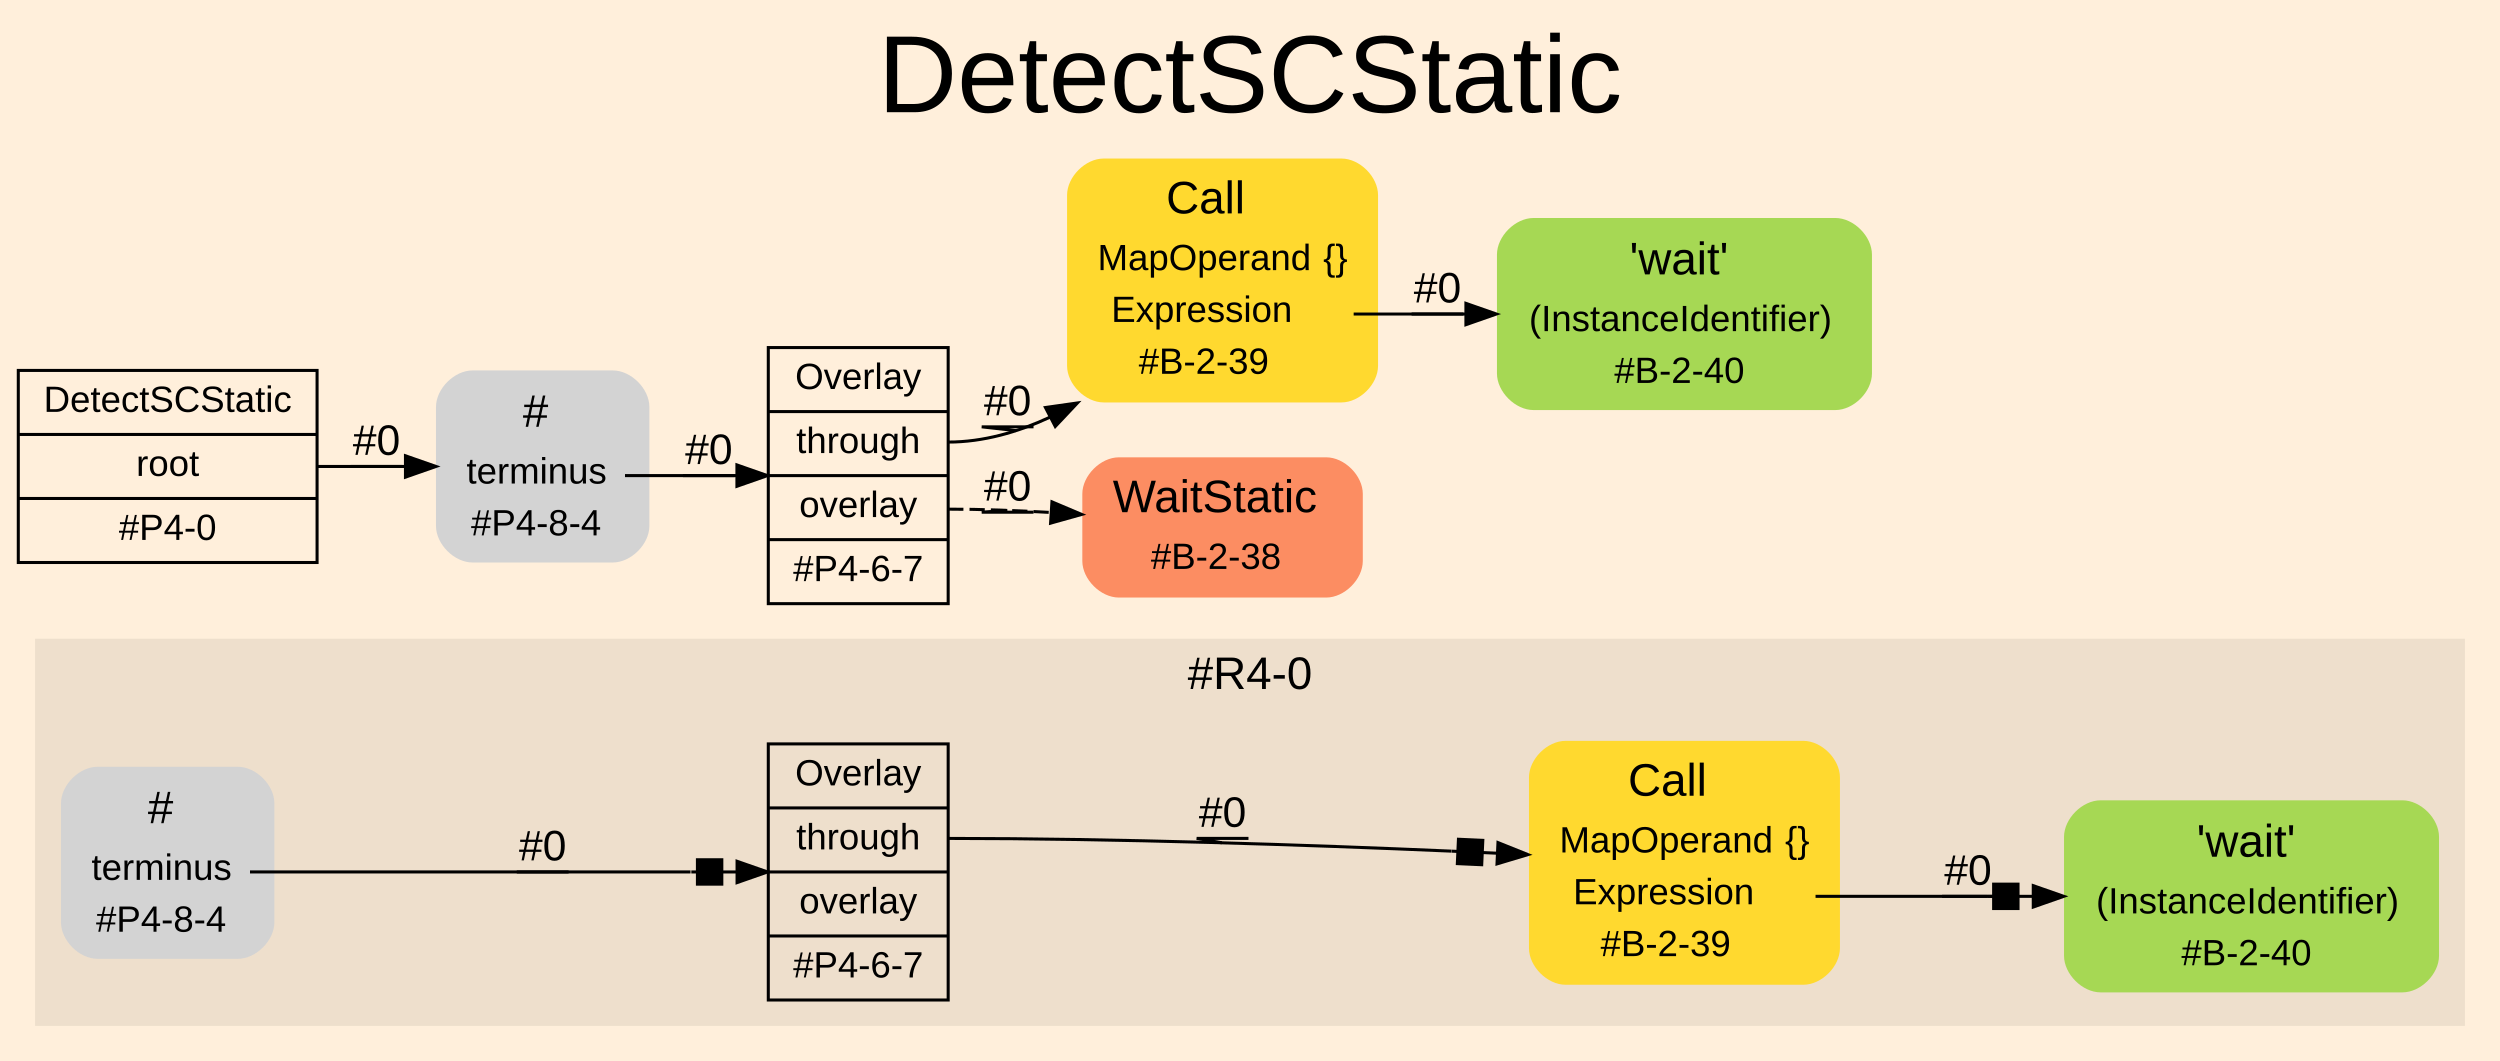
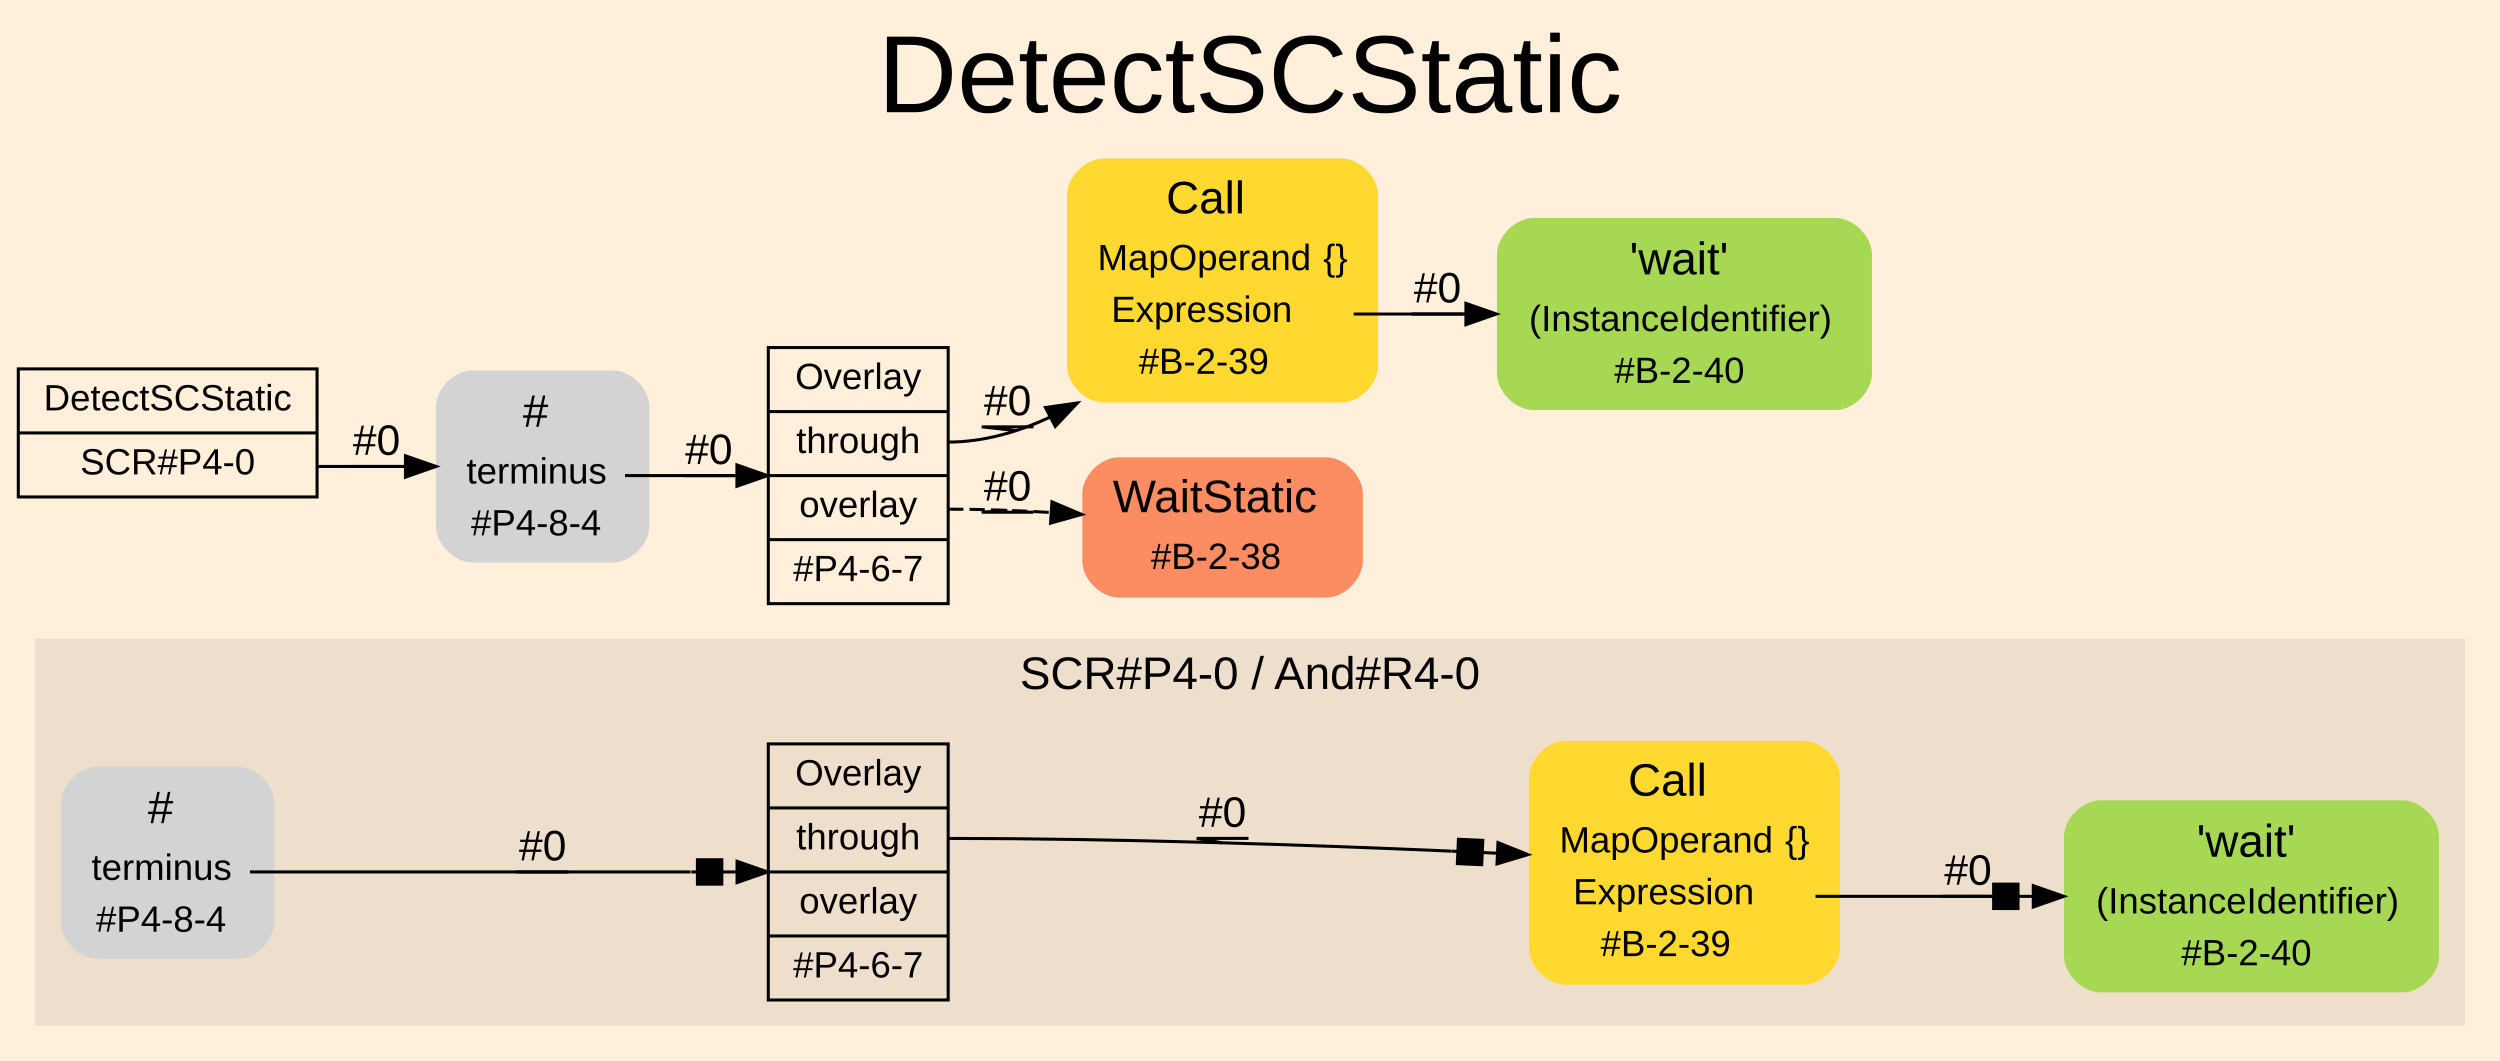
<svg xmlns="http://www.w3.org/2000/svg" width="820pt" height="348pt" viewBox="0.00 0.00 820.00 348.00">
  <g id="graph0" class="graph" transform="scale(1 1) rotate(0) translate(4 344)">
    <polygon fill="#ffefdb" stroke="transparent" points="-4,4 -4,-344 816,-344 816,4 -4,4" />
    <text text-anchor="middle" x="406" y="-307.2" font-family="Arial" font-size="36.00" fill="#000000">DetectSCStatic</text>
    <g id="clust1" class="cluster">
      <polygon fill="#eedfcc" stroke="#eedfcc" points="8,-8 8,-134 804,-134 804,-8 8,-8" />
-       <text text-anchor="middle" x="406" y="-118" font-family="Arial" font-size="15.00" fill="#000000">#R4-0</text>
+       <text text-anchor="middle" x="406" y="-118" font-family="Arial" font-size="15.00" fill="#000000">SCR#P4-0 / And#R4-0</text>
    </g>
    <g id="node1" class="node">
      <path fill="#a6d854" stroke="transparent" d="M784,-81.5C784,-81.5 685,-81.5 685,-81.5 679,-81.5 673,-75.5 673,-69.5 673,-69.5 673,-30.5 673,-30.5 673,-24.5 679,-18.5 685,-18.5 685,-18.5 784,-18.5 784,-18.5 790,-18.5 796,-24.5 796,-30.5 796,-30.5 796,-69.5 796,-69.5 796,-75.5 790,-81.5 784,-81.5" />
      <text text-anchor="start" x="716.5" y="-63" font-family="Arial" font-size="15.00" fill="#000000">'wait'</text>
      <text text-anchor="start" x="683.5" y="-44.4" font-family="Arial" font-size="12.00" fill="#000000">(InstanceIdentifier)</text>
      <text text-anchor="start" x="711.5" y="-27.4" font-family="Arial" font-size="12.00" fill="#000000">#B-2-40</text>
    </g>
    <g id="node2" class="node">
      <path fill="#ffd92f" stroke="transparent" d="M587.5,-101C587.5,-101 509.5,-101 509.5,-101 503.5,-101 497.5,-95 497.5,-89 497.5,-89 497.5,-33 497.5,-33 497.5,-27 503.5,-21 509.5,-21 509.5,-21 587.5,-21 587.5,-21 593.5,-21 599.5,-27 599.5,-33 599.5,-33 599.5,-89 599.5,-89 599.5,-95 593.5,-101 587.5,-101" />
      <text text-anchor="start" x="530" y="-83" font-family="Arial" font-size="15.00" fill="#000000">Call</text>
      <text text-anchor="start" x="507.5" y="-64.4" font-family="Arial" font-size="12.00" fill="#000000">MapOperand</text>
      <text text-anchor="start" x="581.5" y="-64.4" font-family="Arial" font-size="12.00" fill="#000000">{}</text>
      <text text-anchor="start" x="512" y="-47.4" font-family="Arial" font-size="12.00" fill="#000000">Expression</text>
      <text text-anchor="start" x="521" y="-30.4" font-family="Arial" font-size="12.00" fill="#000000">#B-2-39</text>
    </g>
    <g id="edge6" class="edge">
      <path fill="none" stroke="#000000" d="M591.5,-50C609.744,-50 629.297,-50 647.905,-50" />
      <polygon fill="#000000" stroke="#000000" points="662.911,-53.5 672.911,-50 662.911,-46.5 662.911,-53.5" />
      <polyline fill="none" stroke="#000000" points="662.911,-50 657.911,-50 " />
      <polygon fill="#000000" stroke="#000000" points="657.911,-46 657.911,-54 649.911,-54 649.911,-46 657.911,-46" />
      <polyline fill="none" stroke="#000000" points="649.911,-50 647.911,-50 " />
      <text text-anchor="middle" x="641.5" y="-53.8" font-family="Arial" font-size="14.00" fill="#000000">#0</text>
      <polyline fill="none" stroke="#000000" points="650,-50 633,-50 641.768,-50 " />
    </g>
    <g id="node3" class="node">
      <path fill="#d3d3d3" stroke="transparent" d="M74,-92.5C74,-92.5 28,-92.5 28,-92.5 22,-92.5 16,-86.5 16,-80.5 16,-80.5 16,-41.5 16,-41.5 16,-35.5 22,-29.5 28,-29.5 28,-29.5 74,-29.5 74,-29.5 80,-29.5 86,-35.5 86,-41.5 86,-41.5 86,-80.5 86,-80.5 86,-86.5 80,-92.5 74,-92.5" />
      <text text-anchor="start" x="44.5" y="-74" font-family="Arial" font-size="15.00" fill="#000000">#</text>
      <text text-anchor="start" x="26" y="-55.4" font-family="Arial" font-size="12.00" fill="#000000">terminus</text>
      <text text-anchor="start" x="27.5" y="-38.4" font-family="Arial" font-size="12.00" fill="#000000">#P4-8-4</text>
    </g>
    <g id="node4" class="node">
      <polygon fill="#eedfcc" stroke="#000000" points="248,-16 248,-100 307,-100 307,-16 248,-16" />
      <text text-anchor="middle" x="277.5" y="-86.4" font-family="Arial" font-size="12.00" fill="#000000">Overlay</text>
      <polyline fill="none" stroke="#000000" points="248,-79 307,-79 " />
      <text text-anchor="middle" x="277.5" y="-65.4" font-family="Arial" font-size="12.00" fill="#000000">through</text>
      <polyline fill="none" stroke="#000000" points="248,-58 307,-58 " />
      <text text-anchor="middle" x="277.5" y="-44.4" font-family="Arial" font-size="12.00" fill="#000000">overlay</text>
      <polyline fill="none" stroke="#000000" points="248,-37 307,-37 " />
      <text text-anchor="middle" x="277.5" y="-23.4" font-family="Arial" font-size="12.00" fill="#000000">#P4-6-7</text>
    </g>
    <g id="edge7" class="edge">
      <path fill="none" stroke="#000000" d="M78,-58C126.848,-58 182.424,-58 222.489,-58" />
      <polygon fill="#000000" stroke="#000000" points="237.756,-61.5 247.756,-58 237.756,-54.5 237.756,-61.5" />
      <polyline fill="none" stroke="#000000" points="237.756,-58 232.756,-58 " />
      <polygon fill="#000000" stroke="#000000" points="232.756,-54 232.756,-62 224.756,-62 224.756,-54 232.756,-54" />
      <polyline fill="none" stroke="#000000" points="224.756,-58 222.756,-58 " />
      <text text-anchor="middle" x="174" y="-61.8" font-family="Arial" font-size="14.00" fill="#000000">#0</text>
      <polyline fill="none" stroke="#000000" points="182.5,-58 165.5,-58 173.75,-58 " />
    </g>
    <g id="edge8" class="edge">
      <path fill="none" stroke="#000000" d="M307,-69C362.265,-69 424.606,-66.881 472.104,-64.825" />
      <polygon fill="#000000" stroke="#000000" points="487.335,-67.636 497.165,-63.686 487.017,-60.644 487.335,-67.636" />
      <polyline fill="none" stroke="#000000" points="487.176,-64.14 482.181,-64.367 " />
      <polygon fill="#000000" stroke="#000000" points="481.999,-60.371 482.362,-68.363 474.371,-68.726 474.008,-60.734 481.999,-60.371" />
      <polyline fill="none" stroke="#000000" points="474.189,-64.73 472.191,-64.821 " />
      <text text-anchor="middle" x="397" y="-72.8" font-family="Arial" font-size="14.00" fill="#000000">#0</text>
      <polyline fill="none" stroke="#000000" points="405.5,-69 388.5,-69 396.788,-67.562 " />
    </g>
    <g id="node5" class="node">
-       <polygon fill="#ffefdb" stroke="#000000" points="2,-159.5 2,-222.5 100,-222.5 100,-159.5 2,-159.5" />
-       <text text-anchor="middle" x="51" y="-208.9" font-family="Arial" font-size="12.00" fill="#000000">DetectSCStatic</text>
-       <polyline fill="none" stroke="#000000" points="2,-201.5 100,-201.5 " />
-       <text text-anchor="middle" x="51" y="-187.9" font-family="Arial" font-size="12.00" fill="#000000">root</text>
-       <polyline fill="none" stroke="#000000" points="2,-180.5 100,-180.5 " />
-       <text text-anchor="middle" x="51" y="-166.9" font-family="Arial" font-size="12.00" fill="#000000">#P4-0</text>
+       <polygon fill="#ffefdb" stroke="#000000" points="2,-181 2,-223 100,-223 100,-181 2,-181" />
+       <text text-anchor="middle" x="51" y="-209.4" font-family="Arial" font-size="12.00" fill="#000000">DetectSCStatic</text>
+       <polyline fill="none" stroke="#000000" points="2,-202 100,-202 " />
+       <text text-anchor="middle" x="51" y="-188.4" font-family="Arial" font-size="12.00" fill="#000000">SCR#P4-0</text>
    </g>
    <g id="node6" class="node">
      <path fill="#d3d3d3" stroke="transparent" d="M197,-222.5C197,-222.5 151,-222.5 151,-222.5 145,-222.5 139,-216.5 139,-210.5 139,-210.5 139,-171.5 139,-171.5 139,-165.5 145,-159.5 151,-159.5 151,-159.5 197,-159.5 197,-159.5 203,-159.5 209,-165.5 209,-171.5 209,-171.5 209,-210.5 209,-210.5 209,-216.5 203,-222.5 197,-222.5" />
      <text text-anchor="start" x="167.5" y="-204" font-family="Arial" font-size="15.00" fill="#000000">#</text>
      <text text-anchor="start" x="149" y="-185.4" font-family="Arial" font-size="12.00" fill="#000000">terminus</text>
      <text text-anchor="start" x="150.5" y="-168.4" font-family="Arial" font-size="12.00" fill="#000000">#P4-8-4</text>
    </g>
    <g id="edge1" class="edge">
      <path fill="none" stroke="#000000" d="M100,-191C109.34,-191 119.344,-191 128.881,-191" />
      <polygon fill="#000000" stroke="#000000" points="128.992,-194.5 138.992,-191 128.992,-187.5 128.992,-194.5" />
      <text text-anchor="middle" x="119.5" y="-194.8" font-family="Arial" font-size="14.00" fill="#000000">#0</text>
      <polyline fill="none" stroke="#000000" points="128,-191 111,-191 119.382,-191 " />
    </g>
    <g id="node7" class="node">
      <polygon fill="#ffefdb" stroke="#000000" points="248,-146 248,-230 307,-230 307,-146 248,-146" />
      <text text-anchor="middle" x="277.5" y="-216.4" font-family="Arial" font-size="12.00" fill="#000000">Overlay</text>
      <polyline fill="none" stroke="#000000" points="248,-209 307,-209 " />
      <text text-anchor="middle" x="277.5" y="-195.4" font-family="Arial" font-size="12.00" fill="#000000">through</text>
      <polyline fill="none" stroke="#000000" points="248,-188 307,-188 " />
      <text text-anchor="middle" x="277.5" y="-174.4" font-family="Arial" font-size="12.00" fill="#000000">overlay</text>
      <polyline fill="none" stroke="#000000" points="248,-167 307,-167 " />
      <text text-anchor="middle" x="277.5" y="-153.4" font-family="Arial" font-size="12.00" fill="#000000">#P4-6-7</text>
    </g>
    <g id="edge2" class="edge">
      <path fill="none" stroke="#000000" d="M201,-188C212.916,-188 225.876,-188 237.684,-188" />
      <polygon fill="#000000" stroke="#000000" points="237.71,-191.5 247.71,-188 237.71,-184.5 237.71,-191.5" />
      <text text-anchor="middle" x="228.5" y="-191.8" font-family="Arial" font-size="14.00" fill="#000000">#0</text>
      <polyline fill="none" stroke="#000000" points="237,-188 220,-188 228.072,-188 " />
    </g>
    <g id="node8" class="node">
      <path fill="#ffd92f" stroke="transparent" d="M436,-292C436,-292 358,-292 358,-292 352,-292 346,-286 346,-280 346,-280 346,-224 346,-224 346,-218 352,-212 358,-212 358,-212 436,-212 436,-212 442,-212 448,-218 448,-224 448,-224 448,-280 448,-280 448,-286 442,-292 436,-292" />
      <text text-anchor="start" x="378.5" y="-274" font-family="Arial" font-size="15.00" fill="#000000">Call</text>
      <text text-anchor="start" x="356" y="-255.4" font-family="Arial" font-size="12.00" fill="#000000">MapOperand</text>
      <text text-anchor="start" x="430" y="-255.4" font-family="Arial" font-size="12.00" fill="#000000">{}</text>
      <text text-anchor="start" x="360.5" y="-238.4" font-family="Arial" font-size="12.00" fill="#000000">Expression</text>
      <text text-anchor="start" x="369.5" y="-221.4" font-family="Arial" font-size="12.00" fill="#000000">#B-2-39</text>
    </g>
    <g id="edge3" class="edge">
      <path fill="none" stroke="#000000" d="M307,-199C318.5,-199 329.826,-202.253 340.358,-207.147" />
      <polygon fill="#000000" stroke="#000000" points="338.905,-210.336 349.394,-211.83 342.126,-204.121 338.905,-210.336" />
      <text text-anchor="middle" x="326.5" y="-207.8" font-family="Arial" font-size="14.00" fill="#000000">#0</text>
      <polyline fill="none" stroke="#000000" points="335,-204 318,-204 329.241,-202.747 " />
    </g>
    <g id="node10" class="node">
      <path fill="#fc8d62" stroke="transparent" d="M431,-194C431,-194 363,-194 363,-194 357,-194 351,-188 351,-182 351,-182 351,-160 351,-160 351,-154 357,-148 363,-148 363,-148 431,-148 431,-148 437,-148 443,-154 443,-160 443,-160 443,-182 443,-182 443,-188 437,-194 431,-194" />
      <text text-anchor="start" x="361" y="-176" font-family="Arial" font-size="15.00" fill="#000000">WaitStatic</text>
      <text text-anchor="start" x="373.5" y="-157.4" font-family="Arial" font-size="12.00" fill="#000000">#B-2-38</text>
    </g>
    <g id="edge4" class="edge">
      <path fill="none" stroke="#000000" stroke-dasharray="5,2" d="M307,-177C317.91,-177 329.548,-176.556 340.71,-175.909" />
      <polygon fill="#000000" stroke="#000000" points="341.035,-179.395 350.791,-175.265 340.589,-172.409 341.035,-179.395" />
      <text text-anchor="middle" x="326.5" y="-179.8" font-family="Arial" font-size="14.00" fill="#000000">#0</text>
      <polyline fill="none" stroke="#000000" points="335,-176 318,-176 326.42,-176.601 " />
    </g>
    <g id="node9" class="node">
      <path fill="#a6d854" stroke="transparent" d="M598,-272.5C598,-272.5 499,-272.5 499,-272.5 493,-272.5 487,-266.5 487,-260.5 487,-260.5 487,-221.5 487,-221.5 487,-215.5 493,-209.5 499,-209.5 499,-209.5 598,-209.5 598,-209.5 604,-209.5 610,-215.5 610,-221.5 610,-221.5 610,-260.5 610,-260.5 610,-266.5 604,-272.5 598,-272.5" />
      <text text-anchor="start" x="530.5" y="-254" font-family="Arial" font-size="15.00" fill="#000000">'wait'</text>
      <text text-anchor="start" x="497.5" y="-235.4" font-family="Arial" font-size="12.00" fill="#000000">(InstanceIdentifier)</text>
      <text text-anchor="start" x="525.5" y="-218.4" font-family="Arial" font-size="12.00" fill="#000000">#B-2-40</text>
    </g>
    <g id="edge5" class="edge">
      <path fill="none" stroke="#000000" d="M440,-241C451.847,-241 464.421,-241 476.65,-241" />
      <polygon fill="#000000" stroke="#000000" points="476.818,-244.5 486.818,-241 476.818,-237.5 476.818,-244.5" />
      <text text-anchor="middle" x="467.5" y="-244.8" font-family="Arial" font-size="14.00" fill="#000000">#0</text>
      <polyline fill="none" stroke="#000000" points="476,-241 459,-241 467.719,-241 " />
    </g>
  </g>
</svg>
